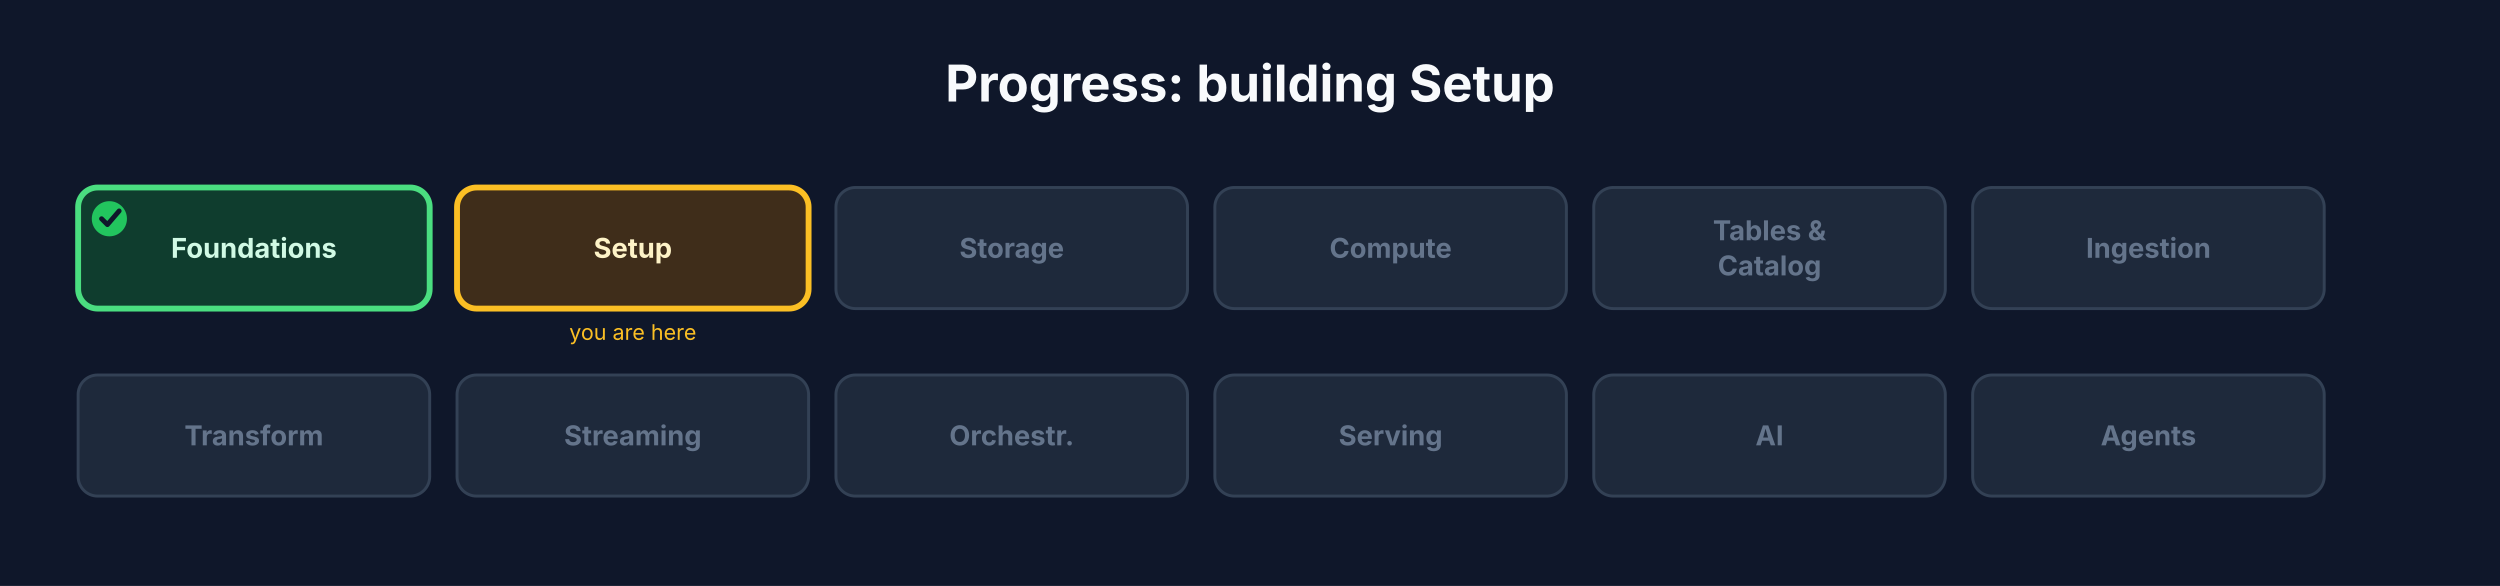
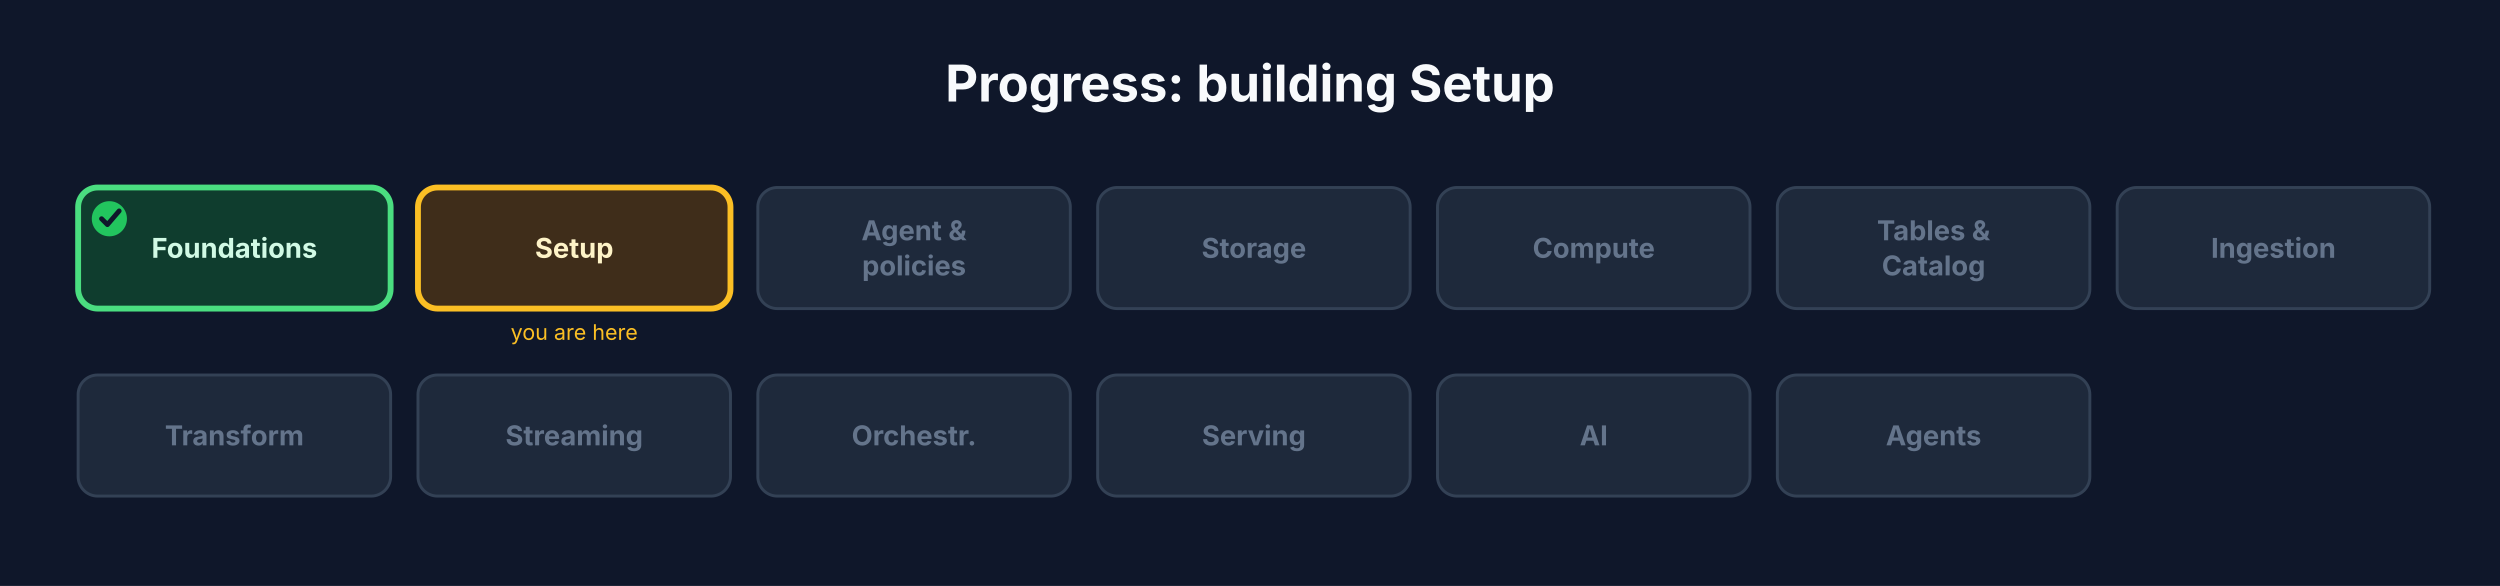
<svg xmlns="http://www.w3.org/2000/svg" viewBox="0 0 1280 300" font-family="Inter, Segoe UI, Helvetica, Arial, sans-serif">
  <rect width="1280" height="300" fill="#0f172a" />
  <text x="640.0" y="52" fill="#f8fafc" font-size="26" font-weight="700" text-anchor="middle">Progress: building Setup</text>
-   <rect x="40" y="96" width="180" height="62" rx="10" fill="#0f3d2e" stroke="#4ade80" stroke-width="3" />
-   <text x="130.0" y="132.0" fill="#d1fae5" font-size="14" font-weight="700" text-anchor="middle">Foundations</text>
+   <rect x="40" y="96" width="160" height="62" rx="10" fill="#0f3d2e" stroke="#4ade80" stroke-width="3" />
+   <text x="120.0" y="132.0" fill="#d1fae5" font-size="14" font-weight="700" text-anchor="middle">Foundations</text>
  <circle cx="56" cy="112" r="9" fill="#22c55e" />
  <path d="M52 112 l3 3 l6 -7" fill="none" stroke="#0f172a" stroke-width="2.5" stroke-linecap="round" stroke-linejoin="round" />
-   <rect x="234" y="96" width="180" height="62" rx="10" fill="#3f2d1a" stroke="#fbbf24" stroke-width="3" />
-   <text x="324.0" y="132.0" fill="#fef3c7" font-size="14" font-weight="700" text-anchor="middle">Setup</text>
-   <text x="324.0" y="174" fill="#fbbf24" font-size="11" text-anchor="middle">you are here</text>
-   <rect x="428" y="96" width="180" height="62" rx="10" fill="#1e293b" stroke="#334155" stroke-width="1.5" />
-   <text x="518.0" y="132.0" fill="#64748b" font-size="14" font-weight="700" text-anchor="middle">Storage</text>
-   <rect x="622" y="96" width="180" height="62" rx="10" fill="#1e293b" stroke="#334155" stroke-width="1.5" />
-   <text x="712.0" y="132.0" fill="#64748b" font-size="14" font-weight="700" text-anchor="middle">Compute</text>
-   <rect x="816" y="96" width="180" height="62" rx="10" fill="#1e293b" stroke="#334155" stroke-width="1.5" />
-   <text x="906.0" y="123.0" fill="#64748b" font-size="14" font-weight="700" text-anchor="middle">Tables &amp;</text>
-   <text x="906.0" y="141.0" fill="#64748b" font-size="14" font-weight="700" text-anchor="middle">Catalog</text>
-   <rect x="1010" y="96" width="180" height="62" rx="10" fill="#1e293b" stroke="#334155" stroke-width="1.5" />
-   <text x="1100.0" y="132.0" fill="#64748b" font-size="14" font-weight="700" text-anchor="middle">Ingestion</text>
-   <rect x="40" y="192" width="180" height="62" rx="10" fill="#1e293b" stroke="#334155" stroke-width="1.5" />
-   <text x="130.0" y="228.0" fill="#64748b" font-size="14" font-weight="700" text-anchor="middle">Transform</text>
-   <rect x="234" y="192" width="180" height="62" rx="10" fill="#1e293b" stroke="#334155" stroke-width="1.5" />
-   <text x="324.0" y="228.0" fill="#64748b" font-size="14" font-weight="700" text-anchor="middle">Streaming</text>
-   <rect x="428" y="192" width="180" height="62" rx="10" fill="#1e293b" stroke="#334155" stroke-width="1.5" />
-   <text x="518.0" y="228.0" fill="#64748b" font-size="14" font-weight="700" text-anchor="middle">Orchestr.</text>
-   <rect x="622" y="192" width="180" height="62" rx="10" fill="#1e293b" stroke="#334155" stroke-width="1.5" />
-   <text x="712.0" y="228.0" fill="#64748b" font-size="14" font-weight="700" text-anchor="middle">Serving</text>
-   <rect x="816" y="192" width="180" height="62" rx="10" fill="#1e293b" stroke="#334155" stroke-width="1.5" />
-   <text x="906.0" y="228.0" fill="#64748b" font-size="14" font-weight="700" text-anchor="middle">AI</text>
-   <rect x="1010" y="192" width="180" height="62" rx="10" fill="#1e293b" stroke="#334155" stroke-width="1.5" />
-   <text x="1100.0" y="228.0" fill="#64748b" font-size="14" font-weight="700" text-anchor="middle">Agents</text>
+   <rect x="214" y="96" width="160" height="62" rx="10" fill="#3f2d1a" stroke="#fbbf24" stroke-width="3" />
+   <text x="294.0" y="132.0" fill="#fef3c7" font-size="14" font-weight="700" text-anchor="middle">Setup</text>
+   <text x="294.0" y="174" fill="#fbbf24" font-size="11" text-anchor="middle">you are here</text>
+   <rect x="388" y="96" width="160" height="62" rx="10" fill="#1e293b" stroke="#334155" stroke-width="1.5" />
+   <text x="468.0" y="123.0" fill="#64748b" font-size="14" font-weight="700" text-anchor="middle">Agent &amp;</text>
+   <text x="468.0" y="141.0" fill="#64748b" font-size="14" font-weight="700" text-anchor="middle">policies</text>
+   <rect x="562" y="96" width="160" height="62" rx="10" fill="#1e293b" stroke="#334155" stroke-width="1.5" />
+   <text x="642.0" y="132.0" fill="#64748b" font-size="14" font-weight="700" text-anchor="middle">Storage</text>
+   <rect x="736" y="96" width="160" height="62" rx="10" fill="#1e293b" stroke="#334155" stroke-width="1.5" />
+   <text x="816.0" y="132.0" fill="#64748b" font-size="14" font-weight="700" text-anchor="middle">Compute</text>
+   <rect x="910" y="96" width="160" height="62" rx="10" fill="#1e293b" stroke="#334155" stroke-width="1.5" />
+   <text x="990.0" y="123.0" fill="#64748b" font-size="14" font-weight="700" text-anchor="middle">Tables &amp;</text>
+   <text x="990.0" y="141.0" fill="#64748b" font-size="14" font-weight="700" text-anchor="middle">Catalog</text>
+   <rect x="1084" y="96" width="160" height="62" rx="10" fill="#1e293b" stroke="#334155" stroke-width="1.5" />
+   <text x="1164.0" y="132.0" fill="#64748b" font-size="14" font-weight="700" text-anchor="middle">Ingestion</text>
+   <rect x="40" y="192" width="160" height="62" rx="10" fill="#1e293b" stroke="#334155" stroke-width="1.5" />
+   <text x="120.0" y="228.0" fill="#64748b" font-size="14" font-weight="700" text-anchor="middle">Transform</text>
+   <rect x="214" y="192" width="160" height="62" rx="10" fill="#1e293b" stroke="#334155" stroke-width="1.5" />
+   <text x="294.0" y="228.0" fill="#64748b" font-size="14" font-weight="700" text-anchor="middle">Streaming</text>
+   <rect x="388" y="192" width="160" height="62" rx="10" fill="#1e293b" stroke="#334155" stroke-width="1.5" />
+   <text x="468.0" y="228.0" fill="#64748b" font-size="14" font-weight="700" text-anchor="middle">Orchestr.</text>
+   <rect x="562" y="192" width="160" height="62" rx="10" fill="#1e293b" stroke="#334155" stroke-width="1.5" />
+   <text x="642.0" y="228.0" fill="#64748b" font-size="14" font-weight="700" text-anchor="middle">Serving</text>
+   <rect x="736" y="192" width="160" height="62" rx="10" fill="#1e293b" stroke="#334155" stroke-width="1.5" />
+   <text x="816.0" y="228.0" fill="#64748b" font-size="14" font-weight="700" text-anchor="middle">AI</text>
+   <rect x="910" y="192" width="160" height="62" rx="10" fill="#1e293b" stroke="#334155" stroke-width="1.5" />
+   <text x="990.0" y="228.0" fill="#64748b" font-size="14" font-weight="700" text-anchor="middle">Agents</text>
</svg>
